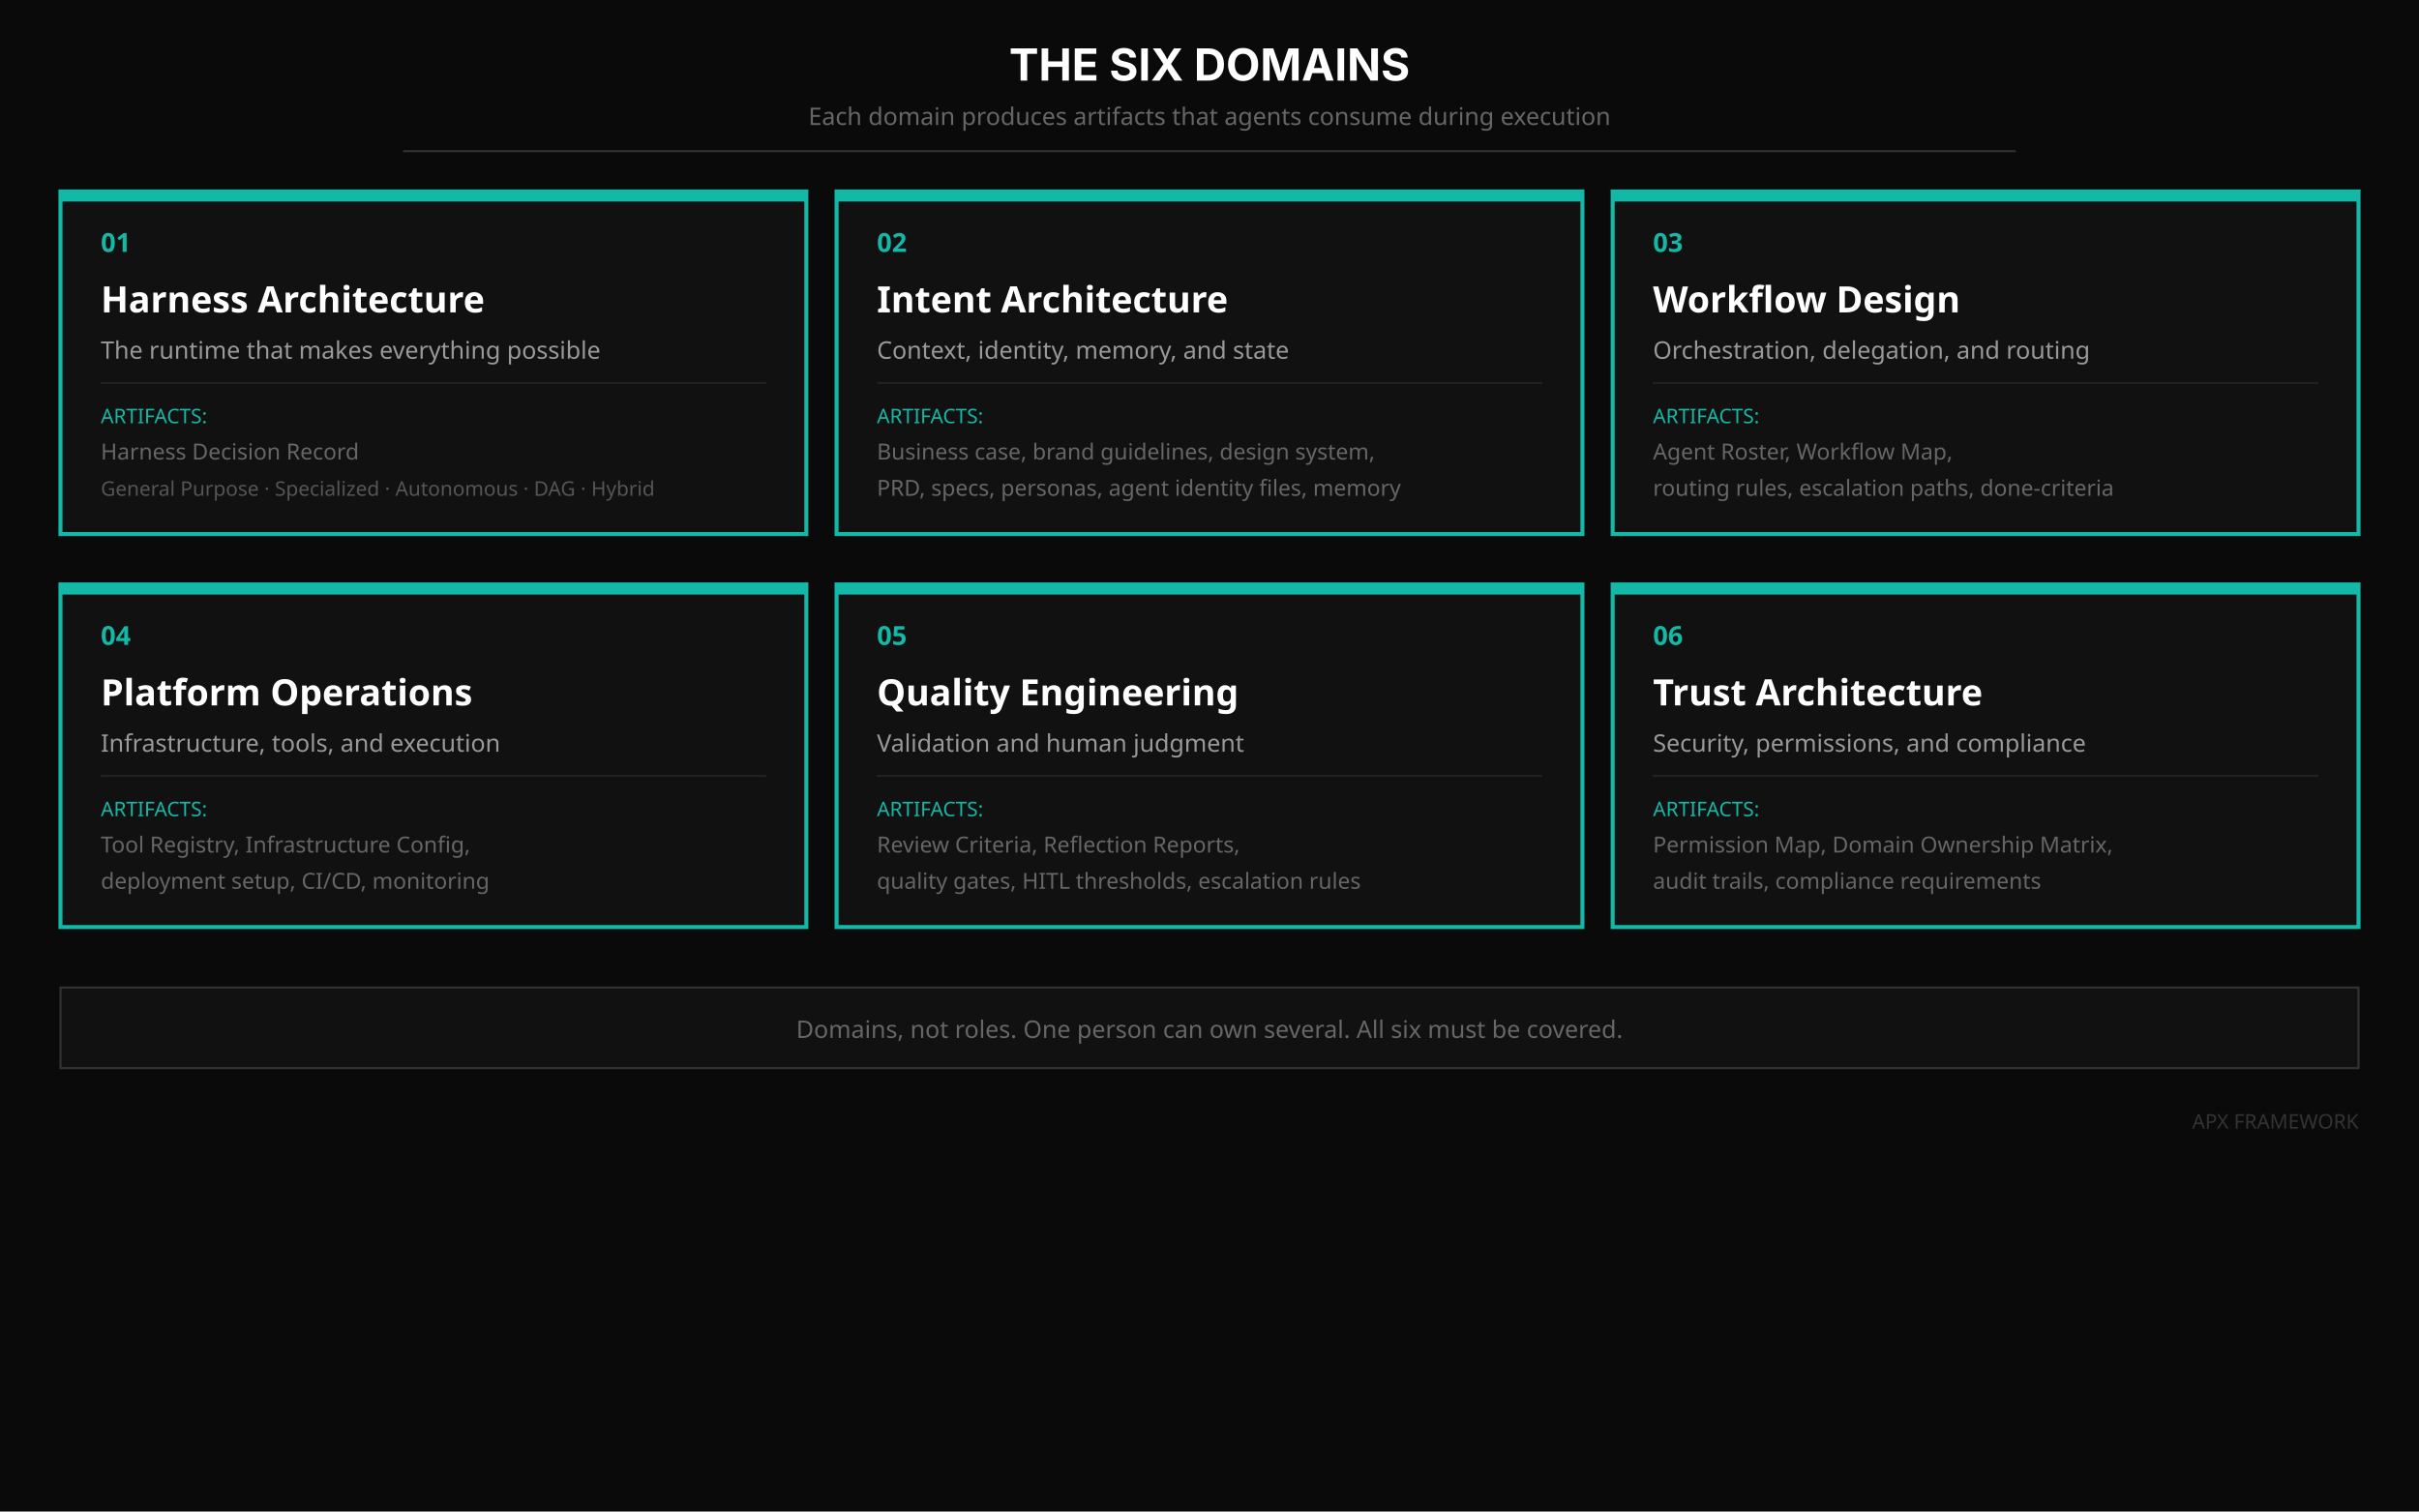
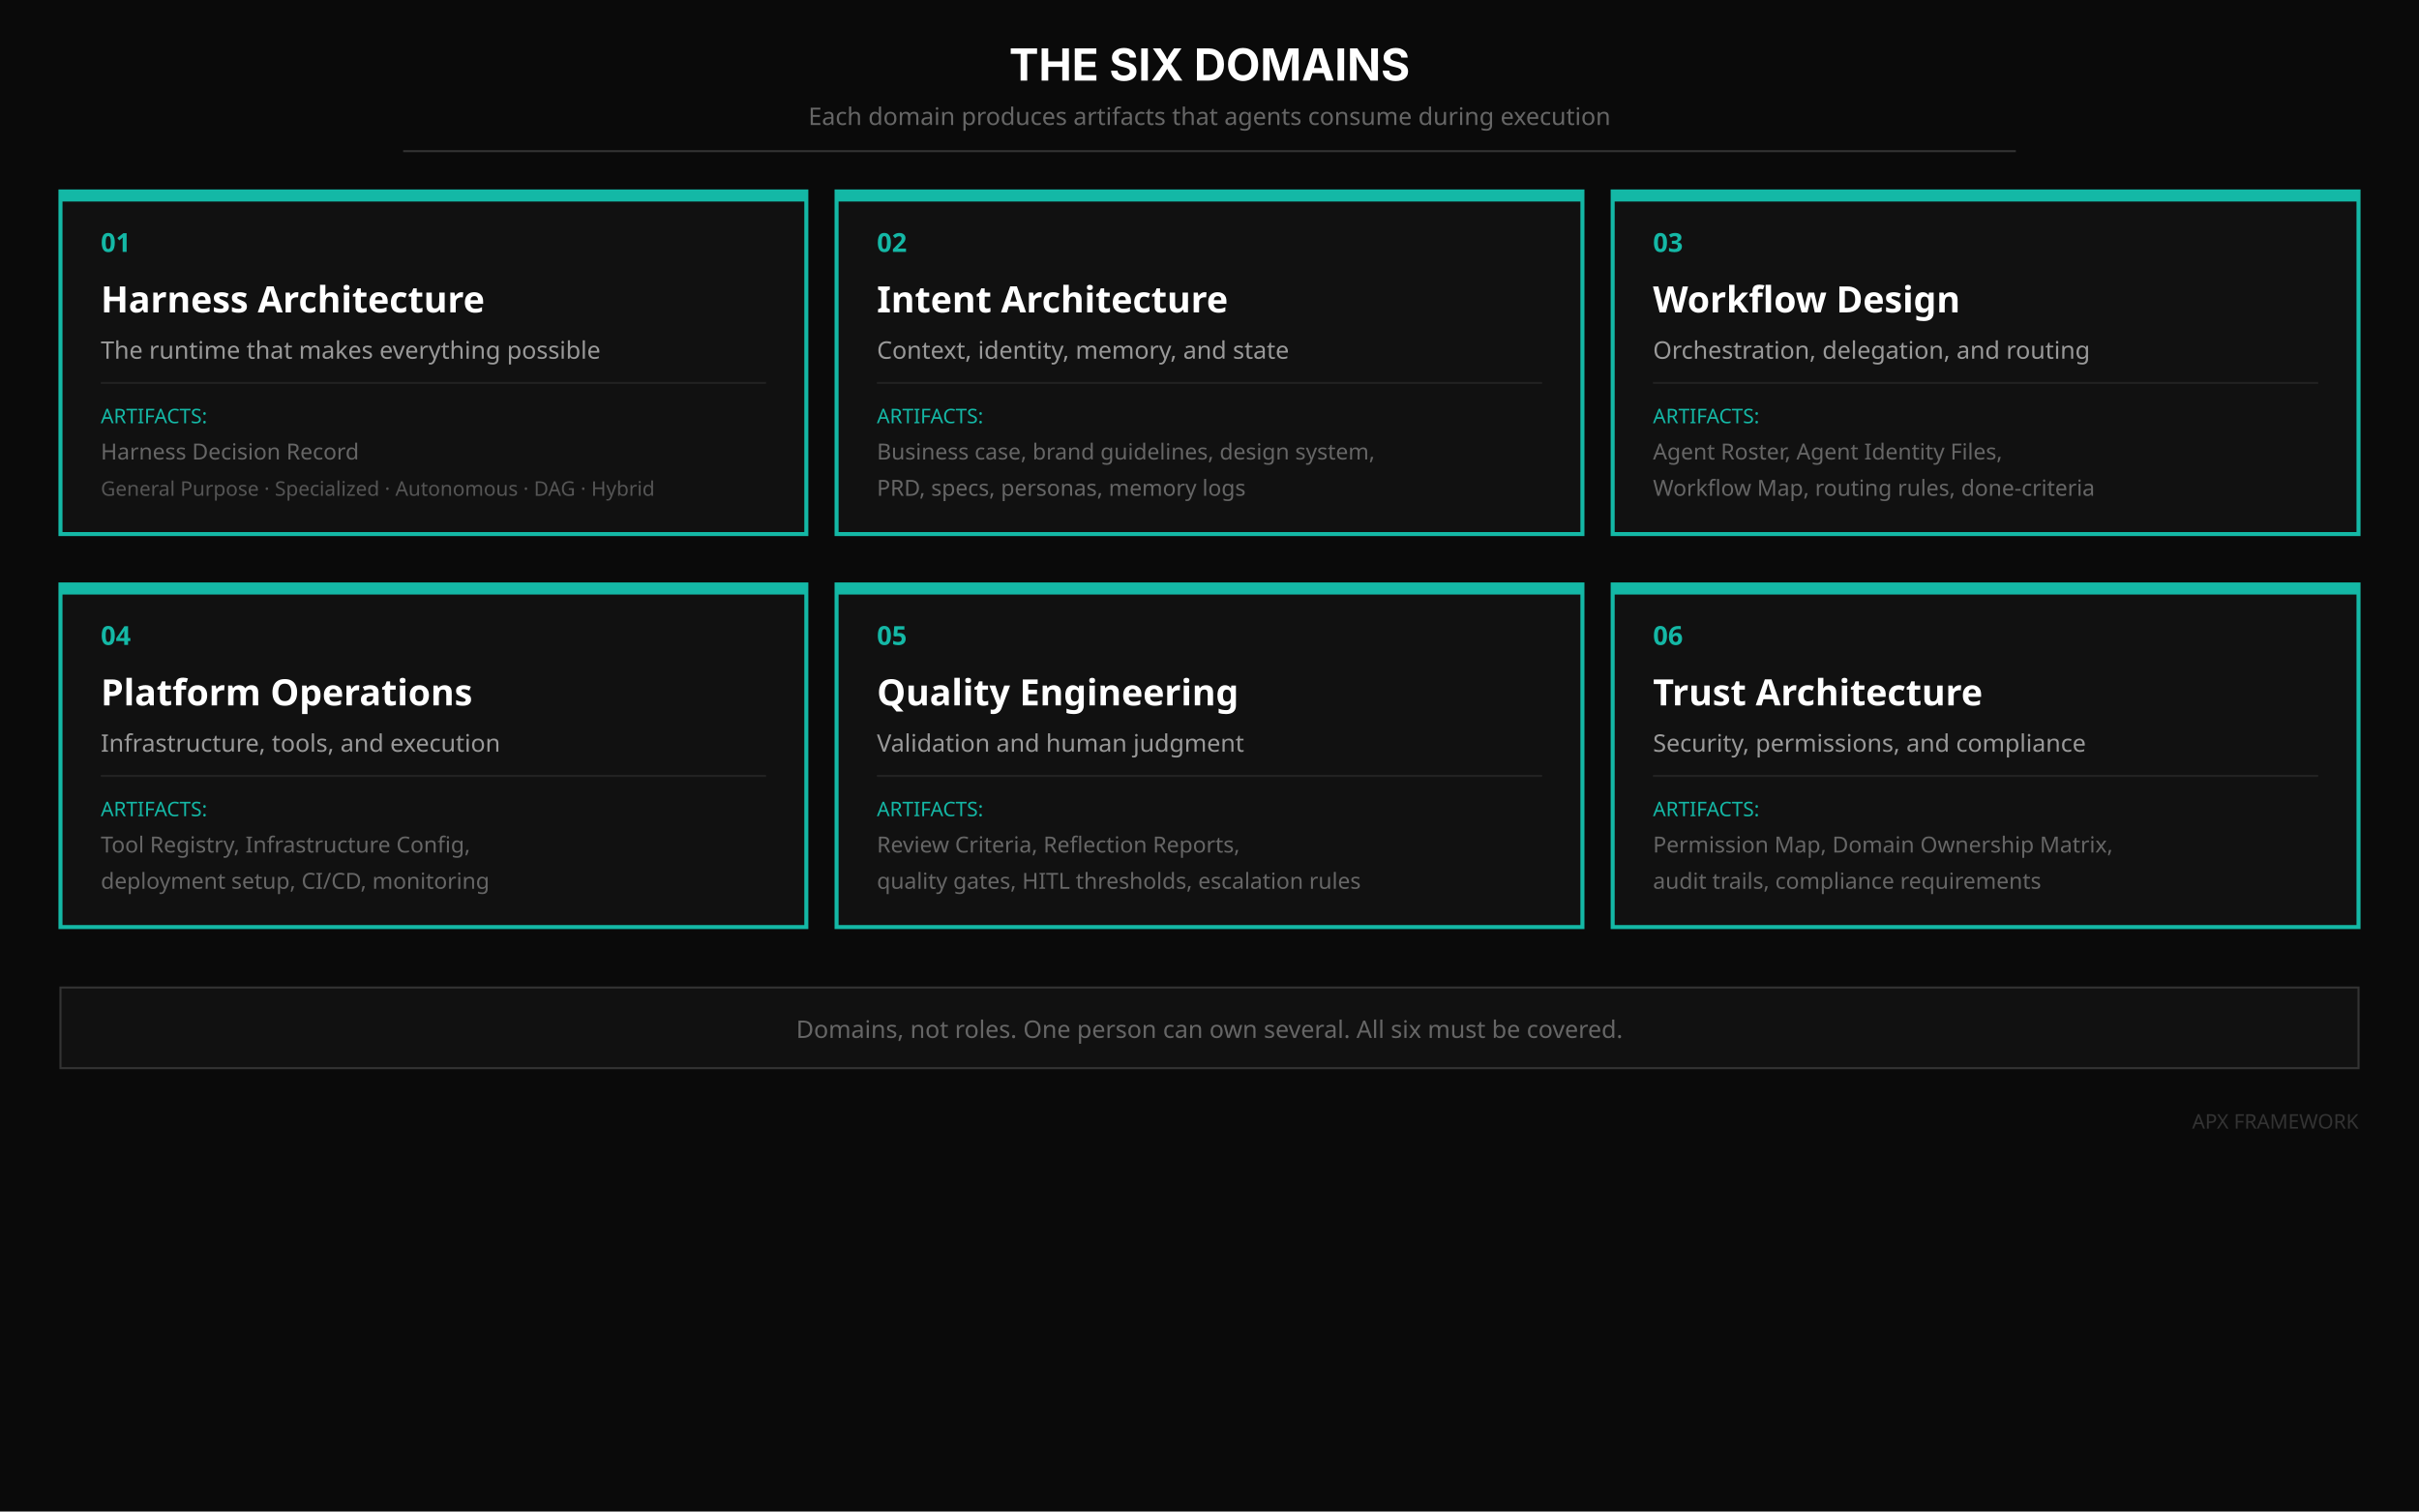
<svg xmlns="http://www.w3.org/2000/svg" viewBox="0 0 1200 750" width="1200" height="750">
  <rect width="1200" height="750" fill="#0a0a0a" />
  <text x="600" y="40" text-anchor="middle" font-family="system-ui, -apple-system, sans-serif" font-size="22" font-weight="700" fill="#ffffff">THE SIX DOMAINS</text>
  <text x="600" y="62" text-anchor="middle" font-family="system-ui, sans-serif" font-size="12" fill="#666">Each domain produces artifacts that agents consume during execution</text>
  <line x1="200" y1="75" x2="1000" y2="75" stroke="#333" stroke-width="1" />
  <rect x="30" y="95" width="370" height="170" fill="#111" stroke="#14b8a6" stroke-width="2" />
  <rect x="30" y="95" width="370" height="5" fill="#14b8a6" />
  <text x="50" y="125" font-family="system-ui, sans-serif" font-size="13" fill="#14b8a6" font-weight="600">01</text>
  <text x="50" y="155" font-family="system-ui, sans-serif" font-size="18" font-weight="700" fill="#ffffff">Harness Architecture</text>
  <text x="50" y="178" font-family="system-ui, sans-serif" font-size="12" fill="#999">The runtime that makes everything possible</text>
  <line x1="50" y1="190" x2="380" y2="190" stroke="#222" stroke-width="1" />
  <text x="50" y="210" font-family="system-ui, sans-serif" font-size="10" fill="#14b8a6">ARTIFACTS:</text>
  <text x="50" y="228" font-family="system-ui, sans-serif" font-size="11" fill="#666">Harness Decision Record</text>
  <text x="50" y="246" font-family="system-ui, sans-serif" font-size="10" fill="#555">General Purpose · Specialized · Autonomous · DAG · Hybrid</text>
  <rect x="415" y="95" width="370" height="170" fill="#111" stroke="#14b8a6" stroke-width="2" />
  <rect x="415" y="95" width="370" height="5" fill="#14b8a6" />
  <text x="435" y="125" font-family="system-ui, sans-serif" font-size="13" fill="#14b8a6" font-weight="600">02</text>
  <text x="435" y="155" font-family="system-ui, sans-serif" font-size="18" font-weight="700" fill="#ffffff">Intent Architecture</text>
  <text x="435" y="178" font-family="system-ui, sans-serif" font-size="12" fill="#999">Context, identity, memory, and state</text>
  <line x1="435" y1="190" x2="765" y2="190" stroke="#222" stroke-width="1" />
  <text x="435" y="210" font-family="system-ui, sans-serif" font-size="10" fill="#14b8a6">ARTIFACTS:</text>
  <text x="435" y="228" font-family="system-ui, sans-serif" font-size="11" fill="#666">Business case, brand guidelines, design system,</text>
-   <text x="435" y="246" font-family="system-ui, sans-serif" font-size="11" fill="#666">PRD, specs, personas, agent identity files, memory</text>
+   <text x="435" y="246" font-family="system-ui, sans-serif" font-size="11" fill="#666">PRD, specs, personas, memory logs</text>
  <rect x="800" y="95" width="370" height="170" fill="#111" stroke="#14b8a6" stroke-width="2" />
  <rect x="800" y="95" width="370" height="5" fill="#14b8a6" />
  <text x="820" y="125" font-family="system-ui, sans-serif" font-size="13" fill="#14b8a6" font-weight="600">03</text>
  <text x="820" y="155" font-family="system-ui, sans-serif" font-size="18" font-weight="700" fill="#ffffff">Workflow Design</text>
  <text x="820" y="178" font-family="system-ui, sans-serif" font-size="12" fill="#999">Orchestration, delegation, and routing</text>
  <line x1="820" y1="190" x2="1150" y2="190" stroke="#222" stroke-width="1" />
  <text x="820" y="210" font-family="system-ui, sans-serif" font-size="10" fill="#14b8a6">ARTIFACTS:</text>
-   <text x="820" y="228" font-family="system-ui, sans-serif" font-size="11" fill="#666">Agent Roster, Workflow Map,</text>
-   <text x="820" y="246" font-family="system-ui, sans-serif" font-size="11" fill="#666">routing rules, escalation paths, done-criteria</text>
+   <text x="820" y="228" font-family="system-ui, sans-serif" font-size="11" fill="#666">Agent Roster, Agent Identity Files,</text>
+   <text x="820" y="246" font-family="system-ui, sans-serif" font-size="11" fill="#666">Workflow Map, routing rules, done-criteria</text>
  <rect x="30" y="290" width="370" height="170" fill="#111" stroke="#14b8a6" stroke-width="2" />
  <rect x="30" y="290" width="370" height="5" fill="#14b8a6" />
  <text x="50" y="320" font-family="system-ui, sans-serif" font-size="13" fill="#14b8a6" font-weight="600">04</text>
  <text x="50" y="350" font-family="system-ui, sans-serif" font-size="18" font-weight="700" fill="#ffffff">Platform Operations</text>
  <text x="50" y="373" font-family="system-ui, sans-serif" font-size="12" fill="#999">Infrastructure, tools, and execution</text>
  <line x1="50" y1="385" x2="380" y2="385" stroke="#222" stroke-width="1" />
  <text x="50" y="405" font-family="system-ui, sans-serif" font-size="10" fill="#14b8a6">ARTIFACTS:</text>
  <text x="50" y="423" font-family="system-ui, sans-serif" font-size="11" fill="#666">Tool Registry, Infrastructure Config,</text>
  <text x="50" y="441" font-family="system-ui, sans-serif" font-size="11" fill="#666">deployment setup, CI/CD, monitoring</text>
  <rect x="415" y="290" width="370" height="170" fill="#111" stroke="#14b8a6" stroke-width="2" />
  <rect x="415" y="290" width="370" height="5" fill="#14b8a6" />
  <text x="435" y="320" font-family="system-ui, sans-serif" font-size="13" fill="#14b8a6" font-weight="600">05</text>
  <text x="435" y="350" font-family="system-ui, sans-serif" font-size="18" font-weight="700" fill="#ffffff">Quality Engineering</text>
  <text x="435" y="373" font-family="system-ui, sans-serif" font-size="12" fill="#999">Validation and human judgment</text>
  <line x1="435" y1="385" x2="765" y2="385" stroke="#222" stroke-width="1" />
  <text x="435" y="405" font-family="system-ui, sans-serif" font-size="10" fill="#14b8a6">ARTIFACTS:</text>
  <text x="435" y="423" font-family="system-ui, sans-serif" font-size="11" fill="#666">Review Criteria, Reflection Reports,</text>
  <text x="435" y="441" font-family="system-ui, sans-serif" font-size="11" fill="#666">quality gates, HITL thresholds, escalation rules</text>
  <rect x="800" y="290" width="370" height="170" fill="#111" stroke="#14b8a6" stroke-width="2" />
  <rect x="800" y="290" width="370" height="5" fill="#14b8a6" />
  <text x="820" y="320" font-family="system-ui, sans-serif" font-size="13" fill="#14b8a6" font-weight="600">06</text>
  <text x="820" y="350" font-family="system-ui, sans-serif" font-size="18" font-weight="700" fill="#ffffff">Trust Architecture</text>
  <text x="820" y="373" font-family="system-ui, sans-serif" font-size="12" fill="#999">Security, permissions, and compliance</text>
  <line x1="820" y1="385" x2="1150" y2="385" stroke="#222" stroke-width="1" />
  <text x="820" y="405" font-family="system-ui, sans-serif" font-size="10" fill="#14b8a6">ARTIFACTS:</text>
  <text x="820" y="423" font-family="system-ui, sans-serif" font-size="11" fill="#666">Permission Map, Domain Ownership Matrix,</text>
  <text x="820" y="441" font-family="system-ui, sans-serif" font-size="11" fill="#666">audit trails, compliance requirements</text>
  <rect x="30" y="490" width="1140" height="40" fill="#111" stroke="#333" stroke-width="1" />
  <text x="600" y="515" text-anchor="middle" font-family="system-ui, sans-serif" font-size="12" fill="#666">Domains, not roles. One person can own several. All six must be covered.</text>
  <text x="1170" y="560" text-anchor="end" font-family="system-ui, sans-serif" font-size="10" fill="#333">APX FRAMEWORK</text>
</svg>
